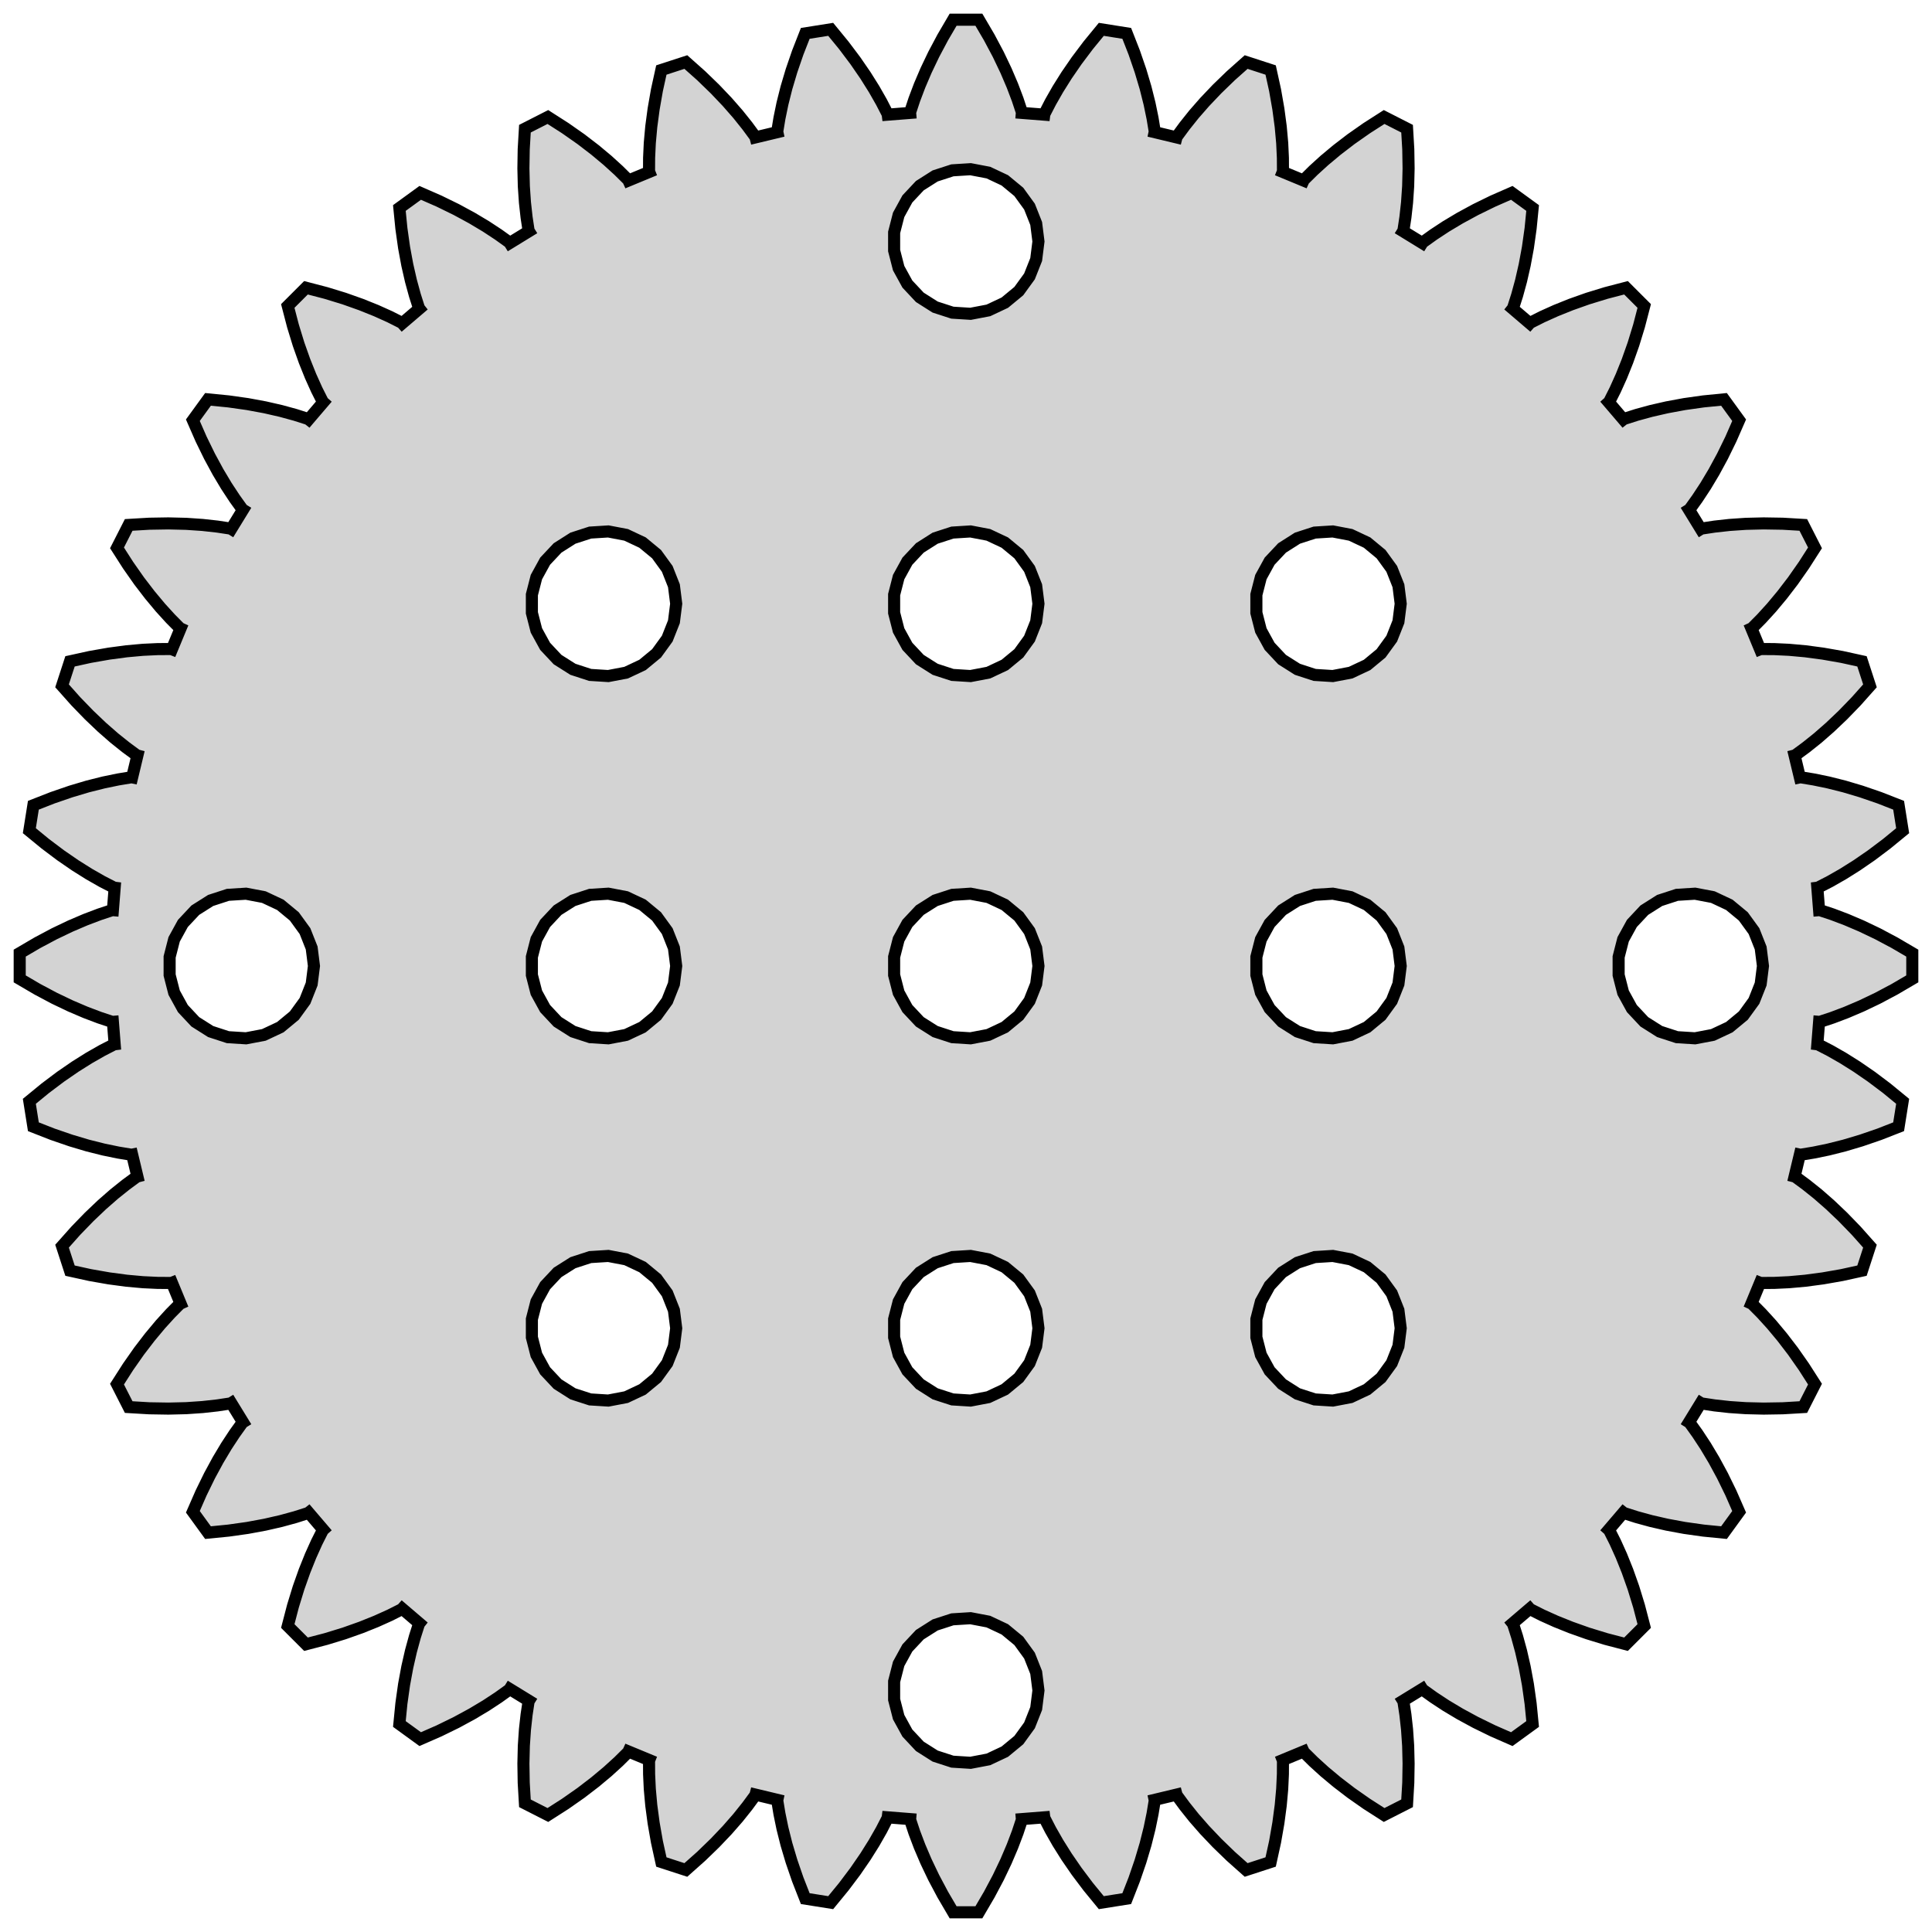
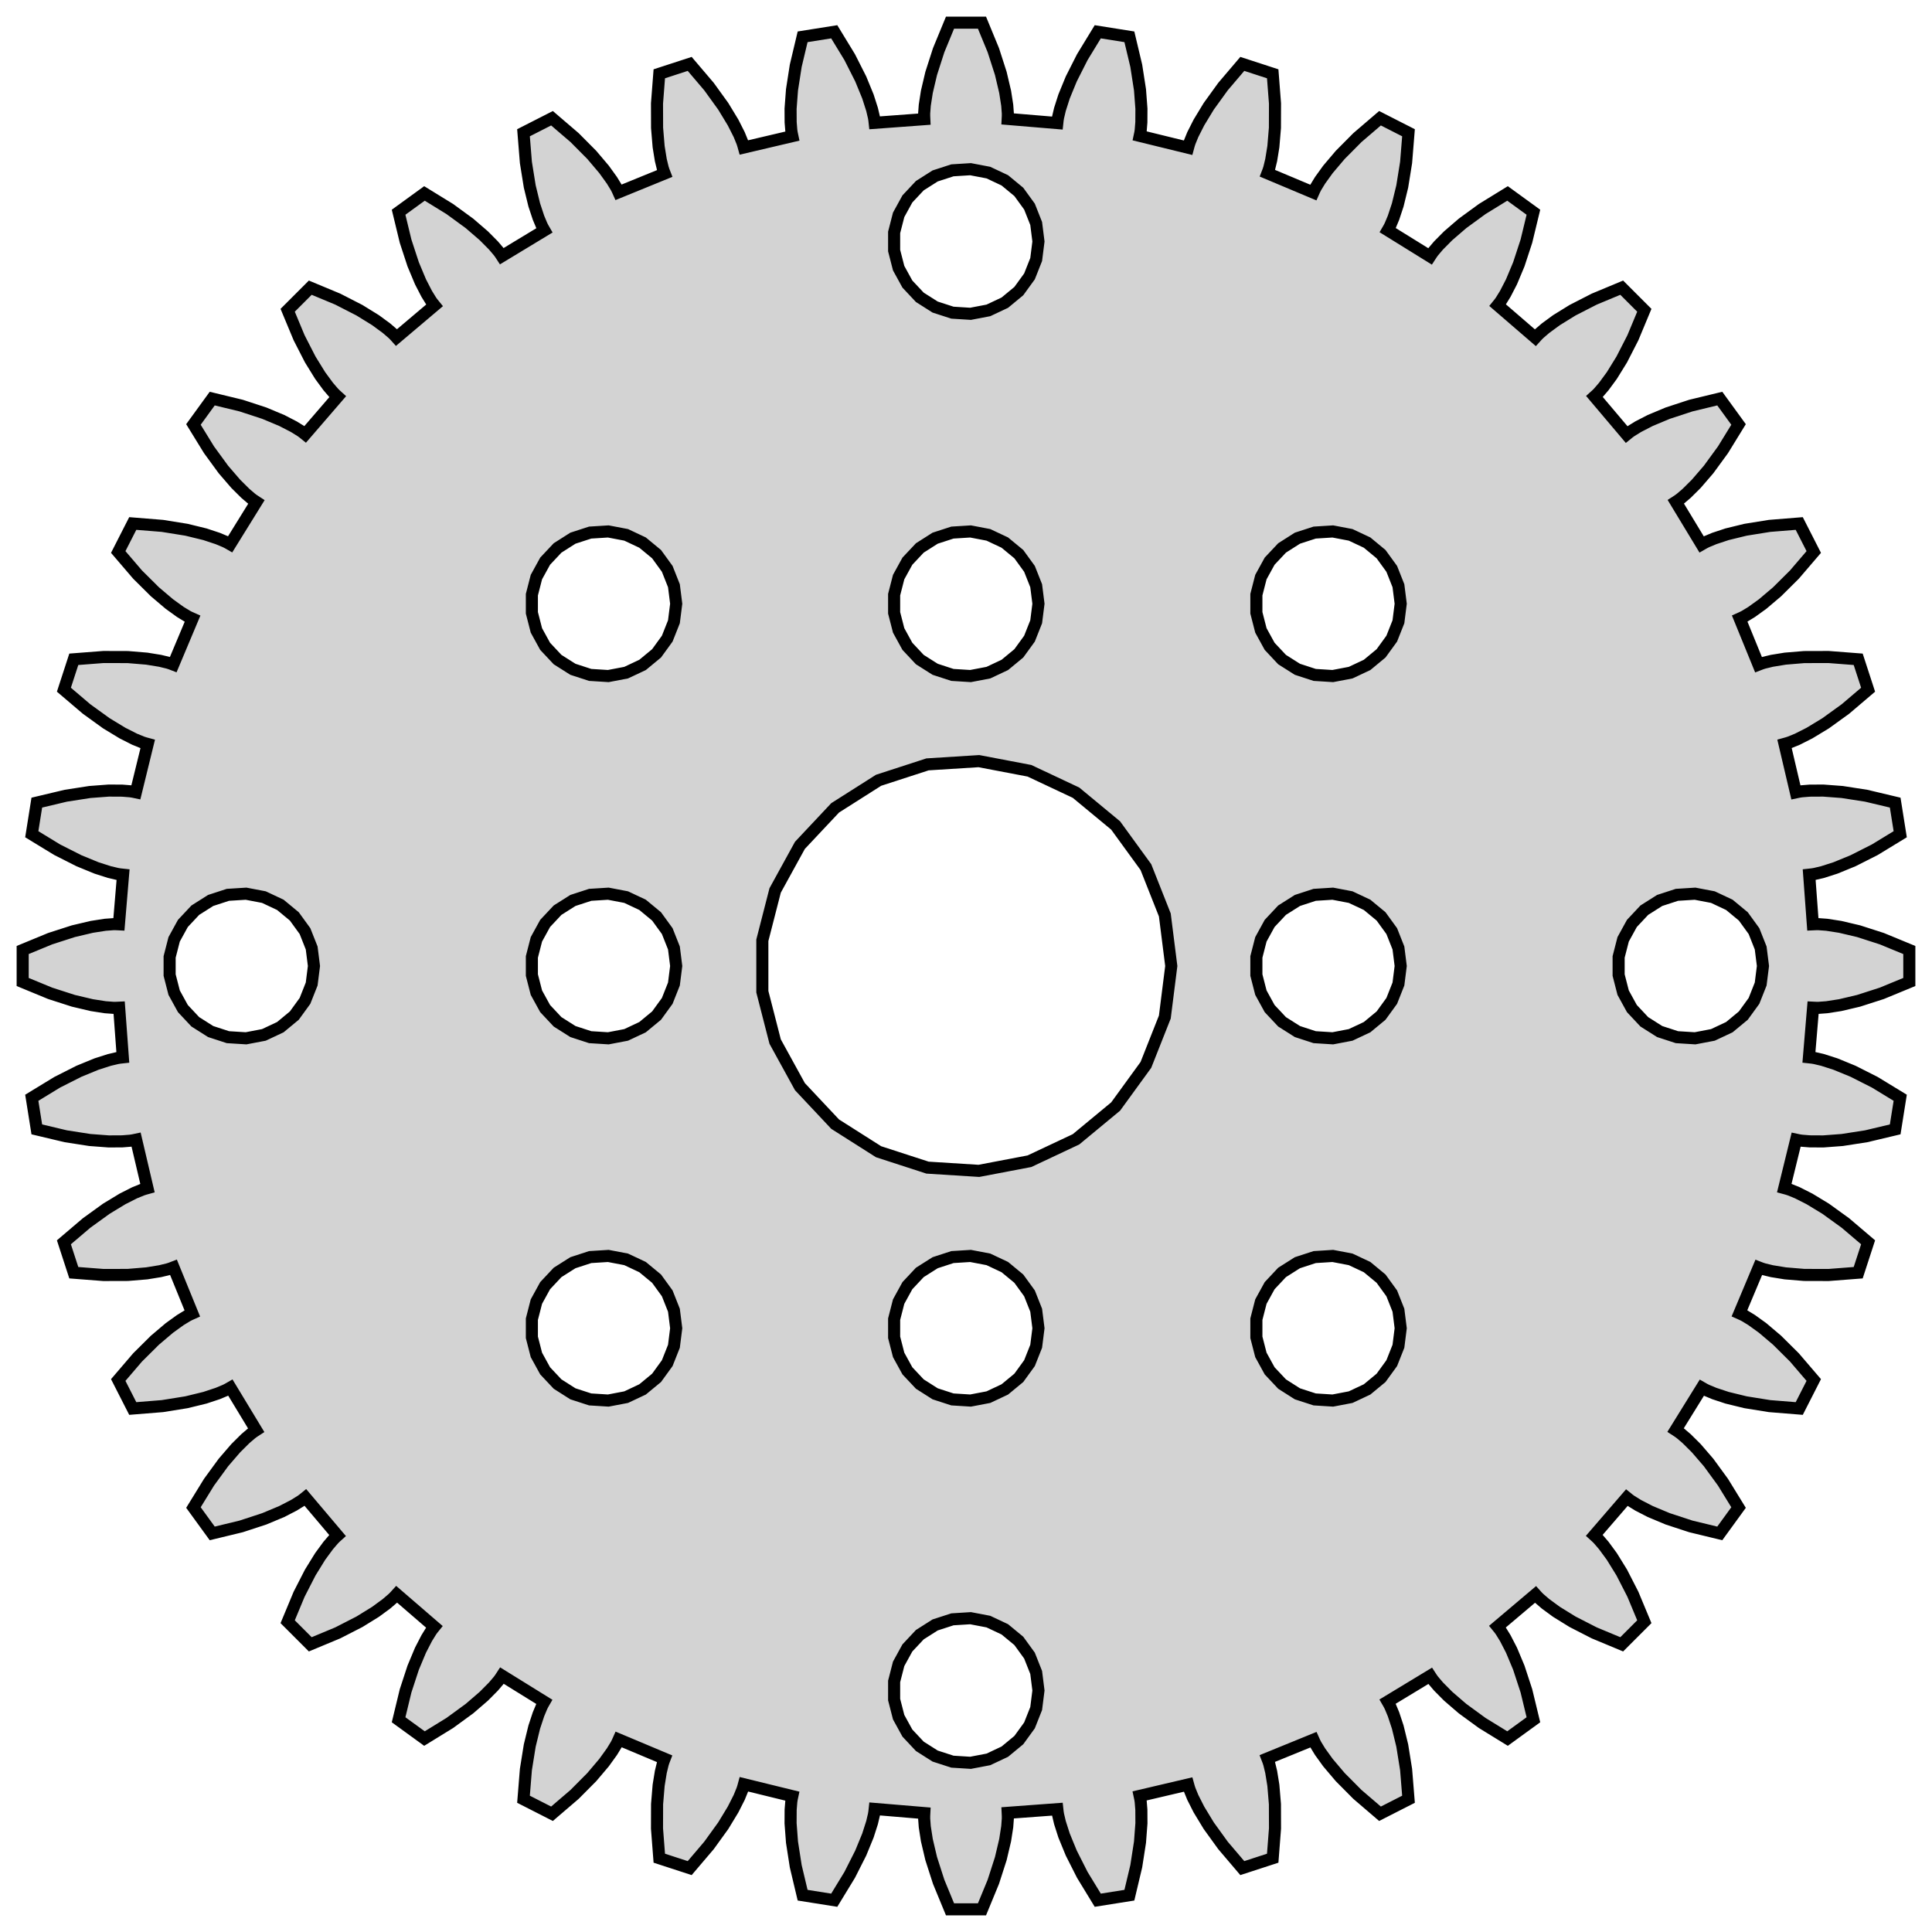
<svg xmlns="http://www.w3.org/2000/svg" width="80mm" height="80mm" viewBox="-40 -40 80 80" version="1.1">
-   <path d=" M 0.964,38.448 L 1.337,37.746 L 1.654,37.082 L 1.92,36.459 L 2.139,35.881 L 2.315,35.349  L 2.313,35.325 L 3.241,35.252 L 3.244,35.276 L 3.5,35.773 L 3.807,36.311 L 4.167,36.884  L 4.584,37.49 L 5.062,38.125 L 5.603,38.785 L 6.656,38.618 L 6.967,37.823 L 7.225,37.072  L 7.435,36.367 L 7.6,35.71 L 7.725,35.104 L 7.816,34.552 L 7.811,34.528 L 8.716,34.311  L 8.722,34.334 L 9.054,34.785 L 9.44,35.268 L 9.886,35.778 L 10.393,36.311 L 10.964,36.864  L 11.601,37.431 L 12.615,37.101 L 12.798,36.268 L 12.935,35.485 L 13.032,34.756 L 13.093,34.081  L 13.122,33.464 L 13.125,32.904 L 13.116,32.881 L 13.976,32.525 L 13.986,32.547 L 14.384,32.941  L 14.841,33.357 L 15.361,33.791 L 15.945,34.239 L 16.596,34.695 L 17.314,35.155 L 18.264,34.671  L 18.314,33.819 L 18.327,33.025 L 18.309,32.289 L 18.263,31.614 L 18.195,30.999 L 18.111,30.446  L 18.098,30.425 L 18.892,29.938 L 18.905,29.959 L 19.36,30.285 L 19.877,30.625 L 20.458,30.972  L 21.105,31.323 L 21.819,31.672 L 22.6,32.014 L 23.463,31.387 L 23.379,30.538 L 23.268,29.751  L 23.134,29.027 L 22.983,28.367 L 22.82,27.771 L 22.65,27.238 L 22.635,27.219 L 23.343,26.614  L 23.359,26.632 L 23.859,26.884 L 24.423,27.138 L 25.051,27.39 L 25.745,27.636 L 26.505,27.869  L 27.33,28.084 L 28.084,27.33 L 27.869,26.505 L 27.636,25.745 L 27.39,25.051 L 27.138,24.423  L 26.884,23.859 L 26.632,23.359 L 26.614,23.343 L 27.219,22.635 L 27.238,22.65 L 27.771,22.82  L 28.367,22.983 L 29.027,23.134 L 29.751,23.268 L 30.538,23.379 L 31.387,23.463 L 32.014,22.6  L 31.672,21.819 L 31.323,21.105 L 30.972,20.458 L 30.625,19.877 L 30.285,19.36 L 29.959,18.905  L 29.938,18.892 L 30.425,18.098 L 30.446,18.111 L 30.999,18.195 L 31.614,18.263 L 32.289,18.309  L 33.025,18.327 L 33.819,18.314 L 34.671,18.264 L 35.155,17.314 L 34.695,16.596 L 34.239,15.945  L 33.791,15.361 L 33.357,14.841 L 32.941,14.384 L 32.547,13.986 L 32.525,13.976 L 32.881,13.116  L 32.904,13.125 L 33.464,13.122 L 34.081,13.093 L 34.756,13.032 L 35.485,12.935 L 36.268,12.798  L 37.101,12.615 L 37.431,11.601 L 36.864,10.964 L 36.311,10.393 L 35.778,9.886 L 35.268,9.44  L 34.785,9.054 L 34.334,8.722 L 34.311,8.716 L 34.528,7.811 L 34.552,7.816 L 35.104,7.725  L 35.71,7.6 L 36.367,7.435 L 37.072,7.225 L 37.823,6.967 L 38.618,6.656 L 38.785,5.603  L 38.125,5.062 L 37.49,4.584 L 36.884,4.167 L 36.311,3.807 L 35.773,3.5 L 35.276,3.244  L 35.252,3.241 L 35.325,2.313 L 35.349,2.315 L 35.881,2.139 L 36.459,1.92 L 37.082,1.654  L 37.746,1.337 L 38.448,0.964 L 39.184,0.533 L 39.184,-0.533 L 38.448,-0.964 L 37.746,-1.337  L 37.082,-1.654 L 36.459,-1.92 L 35.881,-2.139 L 35.349,-2.315 L 35.325,-2.313 L 35.252,-3.241  L 35.276,-3.244 L 35.773,-3.5 L 36.311,-3.807 L 36.884,-4.167 L 37.49,-4.584 L 38.125,-5.062  L 38.785,-5.603 L 38.618,-6.656 L 37.823,-6.967 L 37.072,-7.225 L 36.367,-7.435 L 35.71,-7.6  L 35.104,-7.725 L 34.552,-7.816 L 34.528,-7.811 L 34.311,-8.716 L 34.334,-8.722 L 34.785,-9.054  L 35.268,-9.44 L 35.778,-9.886 L 36.311,-10.393 L 36.864,-10.964 L 37.431,-11.601 L 37.101,-12.615  L 36.268,-12.798 L 35.485,-12.935 L 34.756,-13.032 L 34.081,-13.093 L 33.464,-13.122 L 32.904,-13.125  L 32.881,-13.116 L 32.525,-13.976 L 32.547,-13.986 L 32.941,-14.384 L 33.357,-14.841 L 33.791,-15.361  L 34.239,-15.945 L 34.695,-16.596 L 35.155,-17.314 L 34.671,-18.264 L 33.819,-18.314 L 33.025,-18.327  L 32.289,-18.309 L 31.614,-18.263 L 30.999,-18.195 L 30.446,-18.111 L 30.425,-18.098 L 29.938,-18.892  L 29.959,-18.905 L 30.285,-19.36 L 30.625,-19.877 L 30.972,-20.458 L 31.323,-21.105 L 31.672,-21.819  L 32.014,-22.6 L 31.387,-23.463 L 30.538,-23.379 L 29.751,-23.268 L 29.027,-23.134 L 28.367,-22.983  L 27.771,-22.82 L 27.238,-22.65 L 27.219,-22.635 L 26.614,-23.343 L 26.632,-23.359 L 26.884,-23.859  L 27.138,-24.423 L 27.39,-25.051 L 27.636,-25.745 L 27.869,-26.505 L 28.084,-27.33 L 27.33,-28.084  L 26.505,-27.869 L 25.745,-27.636 L 25.051,-27.39 L 24.423,-27.138 L 23.859,-26.884 L 23.359,-26.632  L 23.343,-26.614 L 22.635,-27.219 L 22.65,-27.238 L 22.82,-27.771 L 22.983,-28.367 L 23.134,-29.027  L 23.268,-29.751 L 23.379,-30.538 L 23.463,-31.387 L 22.6,-32.014 L 21.819,-31.672 L 21.105,-31.323  L 20.458,-30.972 L 19.877,-30.625 L 19.36,-30.285 L 18.905,-29.959 L 18.892,-29.938 L 18.098,-30.425  L 18.111,-30.446 L 18.195,-30.999 L 18.263,-31.614 L 18.309,-32.289 L 18.327,-33.025 L 18.314,-33.819  L 18.264,-34.671 L 17.314,-35.155 L 16.596,-34.695 L 15.945,-34.239 L 15.361,-33.791 L 14.841,-33.357  L 14.384,-32.941 L 13.986,-32.547 L 13.976,-32.525 L 13.116,-32.881 L 13.125,-32.904 L 13.122,-33.464  L 13.093,-34.081 L 13.032,-34.756 L 12.935,-35.485 L 12.798,-36.268 L 12.615,-37.101 L 11.601,-37.431  L 10.964,-36.864 L 10.393,-36.311 L 9.886,-35.778 L 9.44,-35.268 L 9.054,-34.785 L 8.722,-34.334  L 8.716,-34.311 L 7.811,-34.528 L 7.816,-34.552 L 7.725,-35.104 L 7.6,-35.71 L 7.435,-36.367  L 7.225,-37.072 L 6.967,-37.823 L 6.656,-38.618 L 5.603,-38.785 L 5.062,-38.125 L 4.584,-37.49  L 4.167,-36.884 L 3.807,-36.311 L 3.5,-35.773 L 3.244,-35.276 L 3.241,-35.252 L 2.313,-35.325  L 2.315,-35.349 L 2.139,-35.881 L 1.92,-36.459 L 1.654,-37.082 L 1.337,-37.746 L 0.964,-38.448  L 0.533,-39.184 L -0.533,-39.184 L -0.964,-38.448 L -1.337,-37.746 L -1.654,-37.082 L -1.92,-36.459  L -2.139,-35.881 L -2.315,-35.349 L -2.313,-35.325 L -3.241,-35.252 L -3.244,-35.276 L -3.5,-35.773  L -3.807,-36.311 L -4.167,-36.884 L -4.584,-37.49 L -5.062,-38.125 L -5.603,-38.785 L -6.656,-38.618  L -6.967,-37.823 L -7.225,-37.072 L -7.435,-36.367 L -7.6,-35.71 L -7.725,-35.104 L -7.816,-34.552  L -7.811,-34.528 L -8.716,-34.311 L -8.722,-34.334 L -9.054,-34.785 L -9.44,-35.268 L -9.886,-35.778  L -10.393,-36.311 L -10.964,-36.864 L -11.601,-37.431 L -12.615,-37.101 L -12.798,-36.268 L -12.935,-35.485  L -13.032,-34.756 L -13.093,-34.081 L -13.122,-33.464 L -13.125,-32.904 L -13.116,-32.881 L -13.976,-32.525  L -13.986,-32.547 L -14.384,-32.941 L -14.841,-33.357 L -15.361,-33.791 L -15.945,-34.239 L -16.596,-34.695  L -17.314,-35.155 L -18.264,-34.671 L -18.314,-33.819 L -18.327,-33.025 L -18.309,-32.289 L -18.263,-31.614  L -18.195,-30.999 L -18.111,-30.446 L -18.098,-30.425 L -18.892,-29.938 L -18.905,-29.959 L -19.36,-30.285  L -19.877,-30.625 L -20.458,-30.972 L -21.105,-31.323 L -21.819,-31.672 L -22.6,-32.014 L -23.463,-31.387  L -23.379,-30.538 L -23.268,-29.751 L -23.134,-29.027 L -22.983,-28.367 L -22.82,-27.771 L -22.65,-27.238  L -22.635,-27.219 L -23.343,-26.614 L -23.359,-26.632 L -23.859,-26.884 L -24.423,-27.138 L -25.051,-27.39  L -25.745,-27.636 L -26.505,-27.869 L -27.33,-28.084 L -28.084,-27.33 L -27.869,-26.505 L -27.636,-25.745  L -27.39,-25.051 L -27.138,-24.423 L -26.884,-23.859 L -26.632,-23.359 L -26.614,-23.343 L -27.219,-22.635  L -27.238,-22.65 L -27.771,-22.82 L -28.367,-22.983 L -29.027,-23.134 L -29.751,-23.268 L -30.538,-23.379  L -31.387,-23.463 L -32.014,-22.6 L -31.672,-21.819 L -31.323,-21.105 L -30.972,-20.458 L -30.625,-19.877  L -30.285,-19.36 L -29.959,-18.905 L -29.938,-18.892 L -30.425,-18.098 L -30.446,-18.111 L -30.999,-18.195  L -31.614,-18.263 L -32.289,-18.309 L -33.025,-18.327 L -33.819,-18.314 L -34.671,-18.264 L -35.155,-17.314  L -34.695,-16.596 L -34.239,-15.945 L -33.791,-15.361 L -33.357,-14.841 L -32.941,-14.384 L -32.547,-13.986  L -32.525,-13.976 L -32.881,-13.116 L -32.904,-13.125 L -33.464,-13.122 L -34.081,-13.093 L -34.756,-13.032  L -35.485,-12.935 L -36.268,-12.798 L -37.101,-12.615 L -37.431,-11.601 L -36.864,-10.964 L -36.311,-10.393  L -35.778,-9.886 L -35.268,-9.44 L -34.785,-9.054 L -34.334,-8.722 L -34.311,-8.716 L -34.528,-7.811  L -34.552,-7.816 L -35.104,-7.725 L -35.71,-7.6 L -36.367,-7.435 L -37.072,-7.225 L -37.823,-6.967  L -38.618,-6.656 L -38.785,-5.603 L -38.125,-5.062 L -37.49,-4.584 L -36.884,-4.167 L -36.311,-3.807  L -35.773,-3.5 L -35.276,-3.244 L -35.252,-3.241 L -35.325,-2.313 L -35.349,-2.315 L -35.881,-2.139  L -36.459,-1.92 L -37.082,-1.654 L -37.746,-1.337 L -38.448,-0.964 L -39.184,-0.533 L -39.184,0.533  L -38.448,0.964 L -37.746,1.337 L -37.082,1.654 L -36.459,1.92 L -35.881,2.139 L -35.349,2.315  L -35.325,2.313 L -35.252,3.241 L -35.276,3.244 L -35.773,3.5 L -36.311,3.807 L -36.884,4.167  L -37.49,4.584 L -38.125,5.062 L -38.785,5.603 L -38.618,6.656 L -37.823,6.967 L -37.072,7.225  L -36.367,7.435 L -35.71,7.6 L -35.104,7.725 L -34.552,7.816 L -34.528,7.811 L -34.311,8.716  L -34.334,8.722 L -34.785,9.054 L -35.268,9.44 L -35.778,9.886 L -36.311,10.393 L -36.864,10.964  L -37.431,11.601 L -37.101,12.615 L -36.268,12.798 L -35.485,12.935 L -34.756,13.032 L -34.081,13.093  L -33.464,13.122 L -32.904,13.125 L -32.881,13.116 L -32.525,13.976 L -32.547,13.986 L -32.941,14.384  L -33.357,14.841 L -33.791,15.361 L -34.239,15.945 L -34.695,16.596 L -35.155,17.314 L -34.671,18.264  L -33.819,18.314 L -33.025,18.327 L -32.289,18.309 L -31.614,18.263 L -30.999,18.195 L -30.446,18.111  L -30.425,18.098 L -29.938,18.892 L -29.959,18.905 L -30.285,19.36 L -30.625,19.877 L -30.972,20.458  L -31.323,21.105 L -31.672,21.819 L -32.014,22.6 L -31.387,23.463 L -30.538,23.379 L -29.751,23.268  L -29.027,23.134 L -28.367,22.983 L -27.771,22.82 L -27.238,22.65 L -27.219,22.635 L -26.614,23.343  L -26.632,23.359 L -26.884,23.859 L -27.138,24.423 L -27.39,25.051 L -27.636,25.745 L -27.869,26.505  L -28.084,27.33 L -27.33,28.084 L -26.505,27.869 L -25.745,27.636 L -25.051,27.39 L -24.423,27.138  L -23.859,26.884 L -23.359,26.632 L -23.343,26.614 L -22.635,27.219 L -22.65,27.238 L -22.82,27.771  L -22.983,28.367 L -23.134,29.027 L -23.268,29.751 L -23.379,30.538 L -23.463,31.387 L -22.6,32.014  L -21.819,31.672 L -21.105,31.323 L -20.458,30.972 L -19.877,30.625 L -19.36,30.285 L -18.905,29.959  L -18.892,29.938 L -18.098,30.425 L -18.111,30.446 L -18.195,30.999 L -18.263,31.614 L -18.309,32.289  L -18.327,33.025 L -18.314,33.819 L -18.264,34.671 L -17.314,35.155 L -16.596,34.695 L -15.945,34.239  L -15.361,33.791 L -14.841,33.357 L -14.384,32.941 L -13.986,32.547 L -13.976,32.525 L -13.116,32.881  L -13.125,32.904 L -13.122,33.464 L -13.093,34.081 L -13.032,34.756 L -12.935,35.485 L -12.798,36.268  L -12.615,37.101 L -11.601,37.431 L -10.964,36.864 L -10.393,36.311 L -9.886,35.778 L -9.44,35.268  L -9.054,34.785 L -8.722,34.334 L -8.716,34.311 L -7.811,34.528 L -7.816,34.552 L -7.725,35.104  L -7.6,35.71 L -7.435,36.367 L -7.225,37.072 L -6.967,37.823 L -6.656,38.618 L -5.603,38.785  L -5.062,38.125 L -4.584,37.49 L -4.167,36.884 L -3.807,36.311 L -3.5,35.773 L -3.244,35.276  L -3.241,35.252 L -2.313,35.325 L -2.315,35.349 L -2.139,35.881 L -1.92,36.459 L -1.654,37.082  L -1.337,37.746 L -0.964,38.448 L -0.533,39.184 L 0.533,39.184 z M -0.562,-27.053 L -1.277,-27.285 L -1.912,-27.688 L -2.427,-28.237 L -2.789,-28.896 L -2.976,-29.624  L -2.976,-30.376 L -2.789,-31.104 L -2.427,-31.763 L -1.912,-32.312 L -1.277,-32.715 L -0.562,-32.947  L 0.188,-32.994 L 0.927,-32.853 L 1.607,-32.533 L 2.187,-32.054 L 2.629,-31.445 L 2.906,-30.746  L 3,-30 L 2.906,-29.254 L 2.629,-28.555 L 2.187,-27.946 L 1.607,-27.467 L 0.927,-27.147  L 0.188,-27.006 z M -15.562,-12.053 L -16.277,-12.286 L -16.912,-12.688 L -17.427,-13.237 L -17.789,-13.896 L -17.976,-14.624  L -17.976,-15.376 L -17.789,-16.104 L -17.427,-16.763 L -16.912,-17.311 L -16.277,-17.715 L -15.562,-17.947  L -14.812,-17.994 L -14.073,-17.853 L -13.393,-17.533 L -12.813,-17.054 L -12.371,-16.445 L -12.094,-15.746  L -12,-15 L -12.094,-14.254 L -12.371,-13.555 L -12.813,-12.946 L -13.393,-12.467 L -14.073,-12.147  L -14.812,-12.006 z M 14.438,-12.053 L 13.723,-12.286 L 13.088,-12.688 L 12.573,-13.237 L 12.211,-13.896 L 12.024,-14.624  L 12.024,-15.376 L 12.211,-16.104 L 12.573,-16.763 L 13.088,-17.311 L 13.723,-17.715 L 14.438,-17.947  L 15.188,-17.994 L 15.927,-17.853 L 16.608,-17.533 L 17.187,-17.054 L 17.629,-16.445 L 17.906,-15.746  L 18,-15 L 17.906,-14.254 L 17.629,-13.555 L 17.187,-12.946 L 16.608,-12.467 L 15.927,-12.147  L 15.188,-12.006 z M -0.562,-12.053 L -1.277,-12.286 L -1.912,-12.688 L -2.427,-13.237 L -2.789,-13.896 L -2.976,-14.624  L -2.976,-15.376 L -2.789,-16.104 L -2.427,-16.763 L -1.912,-17.311 L -1.277,-17.715 L -0.562,-17.947  L 0.188,-17.994 L 0.927,-17.853 L 1.607,-17.533 L 2.187,-17.054 L 2.629,-16.445 L 2.906,-15.746  L 3,-15 L 2.906,-14.254 L 2.629,-13.555 L 2.187,-12.946 L 1.607,-12.467 L 0.927,-12.147  L 0.188,-12.006 z M 29.438,2.947 L 28.723,2.714 L 28.088,2.312 L 27.573,1.763 L 27.211,1.104 L 27.024,0.376  L 27.024,-0.376 L 27.211,-1.104 L 27.573,-1.763 L 28.088,-2.312 L 28.723,-2.714 L 29.438,-2.947  L 30.188,-2.994 L 30.927,-2.853 L 31.608,-2.533 L 32.187,-2.054 L 32.629,-1.445 L 32.906,-0.746  L 33,-0 L 32.906,0.746 L 32.629,1.445 L 32.187,2.054 L 31.608,2.533 L 30.927,2.853  L 30.188,2.994 z M -0.562,2.947 L -1.277,2.714 L -1.912,2.312 L -2.427,1.763 L -2.789,1.104 L -2.976,0.376  L -2.976,-0.376 L -2.789,-1.104 L -2.427,-1.763 L -1.912,-2.312 L -1.277,-2.714 L -0.562,-2.947  L 0.188,-2.994 L 0.927,-2.853 L 1.607,-2.533 L 2.187,-2.054 L 2.629,-1.445 L 2.906,-0.746  L 3,-0 L 2.906,0.746 L 2.629,1.445 L 2.187,2.054 L 1.607,2.533 L 0.927,2.853  L 0.188,2.994 z M -30.562,2.947 L -31.277,2.714 L -31.912,2.312 L -32.427,1.763 L -32.789,1.104 L -32.976,0.376  L -32.976,-0.376 L -32.789,-1.104 L -32.427,-1.763 L -31.912,-2.312 L -31.277,-2.714 L -30.562,-2.947  L -29.812,-2.994 L -29.073,-2.853 L -28.392,-2.533 L -27.813,-2.054 L -27.371,-1.445 L -27.094,-0.746  L -27,-0 L -27.094,0.746 L -27.371,1.445 L -27.813,2.054 L -28.392,2.533 L -29.073,2.853  L -29.812,2.994 z M -15.562,2.947 L -16.277,2.714 L -16.912,2.312 L -17.427,1.763 L -17.789,1.104 L -17.976,0.376  L -17.976,-0.376 L -17.789,-1.104 L -17.427,-1.763 L -16.912,-2.312 L -16.277,-2.714 L -15.562,-2.947  L -14.812,-2.994 L -14.073,-2.853 L -13.393,-2.533 L -12.813,-2.054 L -12.371,-1.445 L -12.094,-0.746  L -12,-0 L -12.094,0.746 L -12.371,1.445 L -12.813,2.054 L -13.393,2.533 L -14.073,2.853  L -14.812,2.994 z M 14.438,2.947 L 13.723,2.714 L 13.088,2.312 L 12.573,1.763 L 12.211,1.104 L 12.024,0.376  L 12.024,-0.376 L 12.211,-1.104 L 12.573,-1.763 L 13.088,-2.312 L 13.723,-2.714 L 14.438,-2.947  L 15.188,-2.994 L 15.927,-2.853 L 16.608,-2.533 L 17.187,-2.054 L 17.629,-1.445 L 17.906,-0.746  L 18,-0 L 17.906,0.746 L 17.629,1.445 L 17.187,2.054 L 16.608,2.533 L 15.927,2.853  L 15.188,2.994 z M 14.438,17.947 L 13.723,17.715 L 13.088,17.311 L 12.573,16.763 L 12.211,16.104 L 12.024,15.376  L 12.024,14.624 L 12.211,13.896 L 12.573,13.237 L 13.088,12.688 L 13.723,12.286 L 14.438,12.053  L 15.188,12.006 L 15.927,12.147 L 16.608,12.467 L 17.187,12.946 L 17.629,13.555 L 17.906,14.254  L 18,15 L 17.906,15.746 L 17.629,16.445 L 17.187,17.054 L 16.608,17.533 L 15.927,17.853  L 15.188,17.994 z M -0.562,17.947 L -1.277,17.715 L -1.912,17.311 L -2.427,16.763 L -2.789,16.104 L -2.976,15.376  L -2.976,14.624 L -2.789,13.896 L -2.427,13.237 L -1.912,12.688 L -1.277,12.286 L -0.562,12.053  L 0.188,12.006 L 0.927,12.147 L 1.607,12.467 L 2.187,12.946 L 2.629,13.555 L 2.906,14.254  L 3,15 L 2.906,15.746 L 2.629,16.445 L 2.187,17.054 L 1.607,17.533 L 0.927,17.853  L 0.188,17.994 z M -15.562,17.947 L -16.277,17.715 L -16.912,17.311 L -17.427,16.763 L -17.789,16.104 L -17.976,15.376  L -17.976,14.624 L -17.789,13.896 L -17.427,13.237 L -16.912,12.688 L -16.277,12.286 L -15.562,12.053  L -14.812,12.006 L -14.073,12.147 L -13.393,12.467 L -12.813,12.946 L -12.371,13.555 L -12.094,14.254  L -12,15 L -12.094,15.746 L -12.371,16.445 L -12.813,17.054 L -13.393,17.533 L -14.073,17.853  L -14.812,17.994 z M -0.562,32.947 L -1.277,32.715 L -1.912,32.312 L -2.427,31.763 L -2.789,31.104 L -2.976,30.376  L -2.976,29.624 L -2.789,28.896 L -2.427,28.237 L -1.912,27.688 L -1.277,27.285 L -0.562,27.053  L 0.188,27.006 L 0.927,27.147 L 1.607,27.467 L 2.187,27.946 L 2.629,28.555 L 2.906,29.254  L 3,30 L 2.906,30.746 L 2.629,31.445 L 2.187,32.054 L 1.607,32.533 L 0.927,32.853  L 0.188,32.994 z " stroke="black" fill="lightgray" stroke-width="0.5" />
+   <path d=" M 1.132,37.921 L 1.441,36.961 L 1.621,36.197 L 1.707,35.643 L 1.732,35.308 L 1.732,35.196  L 1.726,35.066 L 3.782,34.914 L 3.795,35.033 L 3.813,35.144 L 3.89,35.471 L 4.061,36.005  L 4.359,36.731 L 4.814,37.631 L 5.456,38.684 L 6.765,38.476 L 7.05,37.277 L 7.205,36.28  L 7.264,35.498 L 7.261,34.938 L 7.234,34.602 L 7.217,34.492 L 7.19,34.364 L 9.197,33.893  L 9.229,34.008 L 9.264,34.115 L 9.391,34.426 L 9.644,34.926 L 10.051,35.597 L 10.642,36.415  L 11.441,37.354 L 12.7,36.944 L 12.795,35.715 L 12.792,34.706 L 12.727,33.925 L 12.637,33.371  L 12.558,33.045 L 12.524,32.938 L 12.477,32.816 L 14.386,32.037 L 14.435,32.146 L 14.486,32.246  L 14.661,32.533 L 14.989,32.988 L 15.496,33.586 L 16.207,34.302 L 17.143,35.104 L 18.323,34.503  L 18.224,33.274 L 18.064,32.278 L 17.878,31.516 L 17.702,30.984 L 17.572,30.673 L 17.522,30.573  L 17.457,30.46 L 19.221,29.392 L 19.286,29.492 L 19.352,29.583 L 19.57,29.839 L 19.965,30.237  L 20.559,30.749 L 21.374,31.344 L 22.424,31.99 L 23.495,31.212 L 23.205,30.013 L 22.891,29.055  L 22.588,28.331 L 22.331,27.833 L 22.154,27.547 L 22.089,27.456 L 22.007,27.355 L 23.582,26.023  L 23.662,26.112 L 23.742,26.191 L 23.997,26.41 L 24.449,26.742 L 25.116,27.154 L 26.014,27.614  L 27.152,28.088 L 28.088,27.152 L 27.614,26.014 L 27.154,25.116 L 26.742,24.449 L 26.41,23.997  L 26.191,23.742 L 26.112,23.662 L 26.016,23.575 L 27.363,22.014 L 27.456,22.089 L 27.547,22.154  L 27.833,22.331 L 28.331,22.588 L 29.055,22.891 L 30.013,23.205 L 31.212,23.495 L 31.99,22.424  L 31.344,21.374 L 30.749,20.559 L 30.237,19.965 L 29.839,19.57 L 29.583,19.352 L 29.492,19.286  L 29.383,19.215 L 30.469,17.462 L 30.573,17.522 L 30.673,17.572 L 30.984,17.702 L 31.516,17.878  L 32.278,18.064 L 33.274,18.224 L 34.503,18.323 L 35.104,17.143 L 34.302,16.207 L 33.586,15.496  L 32.988,14.989 L 32.533,14.661 L 32.246,14.486 L 32.146,14.435 L 32.027,14.382 L 32.826,12.481  L 32.938,12.524 L 33.045,12.558 L 33.371,12.637 L 33.925,12.727 L 34.706,12.792 L 35.715,12.795  L 36.944,12.7 L 37.354,11.441 L 36.415,10.642 L 35.597,10.051 L 34.926,9.644 L 34.426,9.391  L 34.115,9.264 L 34.008,9.229 L 33.883,9.195 L 34.374,7.192 L 34.492,7.217 L 34.602,7.234  L 34.938,7.261 L 35.498,7.264 L 36.28,7.205 L 37.277,7.05 L 38.476,6.765 L 38.684,5.456  L 37.631,4.814 L 36.731,4.359 L 36.005,4.061 L 35.471,3.89 L 35.144,3.813 L 35.033,3.795  L 34.904,3.781 L 35.076,1.726 L 35.196,1.732 L 35.308,1.732 L 35.643,1.707 L 36.197,1.621  L 36.961,1.441 L 37.921,1.132 L 39.061,0.662 L 39.061,-0.662 L 37.921,-1.132 L 36.961,-1.441  L 36.197,-1.621 L 35.643,-1.707 L 35.308,-1.732 L 35.196,-1.732 L 35.066,-1.726 L 34.914,-3.782  L 35.033,-3.795 L 35.144,-3.813 L 35.471,-3.89 L 36.005,-4.061 L 36.731,-4.359 L 37.631,-4.814  L 38.684,-5.456 L 38.476,-6.765 L 37.277,-7.05 L 36.28,-7.205 L 35.498,-7.264 L 34.938,-7.261  L 34.602,-7.234 L 34.492,-7.217 L 34.364,-7.19 L 33.893,-9.197 L 34.008,-9.229 L 34.115,-9.264  L 34.426,-9.391 L 34.926,-9.644 L 35.597,-10.051 L 36.415,-10.642 L 37.354,-11.441 L 36.944,-12.7  L 35.715,-12.795 L 34.706,-12.792 L 33.925,-12.727 L 33.371,-12.637 L 33.045,-12.558 L 32.938,-12.524  L 32.816,-12.477 L 32.037,-14.386 L 32.146,-14.435 L 32.246,-14.486 L 32.533,-14.661 L 32.988,-14.989  L 33.586,-15.496 L 34.302,-16.207 L 35.104,-17.143 L 34.503,-18.323 L 33.274,-18.224 L 32.278,-18.064  L 31.516,-17.878 L 30.984,-17.702 L 30.673,-17.572 L 30.573,-17.522 L 30.46,-17.457 L 29.392,-19.221  L 29.492,-19.286 L 29.583,-19.352 L 29.839,-19.57 L 30.237,-19.965 L 30.749,-20.559 L 31.344,-21.374  L 31.99,-22.424 L 31.212,-23.495 L 30.013,-23.205 L 29.055,-22.891 L 28.331,-22.588 L 27.833,-22.331  L 27.547,-22.154 L 27.456,-22.089 L 27.355,-22.007 L 26.023,-23.582 L 26.112,-23.662 L 26.191,-23.742  L 26.41,-23.997 L 26.742,-24.449 L 27.154,-25.116 L 27.614,-26.014 L 28.088,-27.152 L 27.152,-28.088  L 26.014,-27.614 L 25.116,-27.154 L 24.449,-26.742 L 23.997,-26.41 L 23.742,-26.191 L 23.662,-26.112  L 23.575,-26.016 L 22.014,-27.363 L 22.089,-27.456 L 22.154,-27.547 L 22.331,-27.833 L 22.588,-28.331  L 22.891,-29.055 L 23.205,-30.013 L 23.495,-31.212 L 22.424,-31.99 L 21.374,-31.344 L 20.559,-30.749  L 19.965,-30.237 L 19.57,-29.839 L 19.352,-29.583 L 19.286,-29.492 L 19.215,-29.383 L 17.462,-30.469  L 17.522,-30.573 L 17.572,-30.673 L 17.702,-30.984 L 17.878,-31.516 L 18.064,-32.278 L 18.224,-33.274  L 18.323,-34.503 L 17.143,-35.104 L 16.207,-34.302 L 15.496,-33.586 L 14.989,-32.988 L 14.661,-32.533  L 14.486,-32.246 L 14.435,-32.146 L 14.382,-32.027 L 12.481,-32.826 L 12.524,-32.938 L 12.558,-33.045  L 12.637,-33.371 L 12.727,-33.925 L 12.792,-34.706 L 12.795,-35.715 L 12.7,-36.944 L 11.441,-37.354  L 10.642,-36.415 L 10.051,-35.597 L 9.644,-34.926 L 9.391,-34.426 L 9.264,-34.115 L 9.229,-34.008  L 9.195,-33.883 L 7.192,-34.374 L 7.217,-34.492 L 7.234,-34.602 L 7.261,-34.938 L 7.264,-35.498  L 7.205,-36.28 L 7.05,-37.277 L 6.765,-38.476 L 5.456,-38.684 L 4.814,-37.631 L 4.359,-36.731  L 4.061,-36.005 L 3.89,-35.471 L 3.813,-35.144 L 3.795,-35.033 L 3.781,-34.904 L 1.726,-35.076  L 1.732,-35.196 L 1.732,-35.308 L 1.707,-35.643 L 1.621,-36.197 L 1.441,-36.961 L 1.132,-37.921  L 0.662,-39.061 L -0.662,-39.061 L -1.132,-37.921 L -1.441,-36.961 L -1.621,-36.197 L -1.707,-35.643  L -1.732,-35.308 L -1.732,-35.196 L -1.726,-35.066 L -3.782,-34.914 L -3.795,-35.033 L -3.813,-35.144  L -3.89,-35.471 L -4.061,-36.005 L -4.359,-36.731 L -4.814,-37.631 L -5.456,-38.684 L -6.765,-38.476  L -7.05,-37.277 L -7.205,-36.28 L -7.264,-35.498 L -7.261,-34.938 L -7.234,-34.602 L -7.217,-34.492  L -7.19,-34.364 L -9.197,-33.893 L -9.229,-34.008 L -9.264,-34.115 L -9.391,-34.426 L -9.644,-34.926  L -10.051,-35.597 L -10.642,-36.415 L -11.441,-37.354 L -12.7,-36.944 L -12.795,-35.715 L -12.792,-34.706  L -12.727,-33.925 L -12.637,-33.371 L -12.558,-33.045 L -12.524,-32.938 L -12.477,-32.816 L -14.386,-32.037  L -14.435,-32.146 L -14.486,-32.246 L -14.661,-32.533 L -14.989,-32.988 L -15.496,-33.586 L -16.207,-34.302  L -17.143,-35.104 L -18.323,-34.503 L -18.224,-33.274 L -18.064,-32.278 L -17.878,-31.516 L -17.702,-30.984  L -17.572,-30.673 L -17.522,-30.573 L -17.457,-30.46 L -19.221,-29.392 L -19.286,-29.492 L -19.352,-29.583  L -19.57,-29.839 L -19.965,-30.237 L -20.559,-30.749 L -21.374,-31.344 L -22.424,-31.99 L -23.495,-31.212  L -23.205,-30.013 L -22.891,-29.055 L -22.588,-28.331 L -22.331,-27.833 L -22.154,-27.547 L -22.089,-27.456  L -22.007,-27.355 L -23.582,-26.023 L -23.662,-26.112 L -23.742,-26.191 L -23.997,-26.41 L -24.449,-26.742  L -25.116,-27.154 L -26.014,-27.614 L -27.152,-28.088 L -28.088,-27.152 L -27.614,-26.014 L -27.154,-25.116  L -26.742,-24.449 L -26.41,-23.997 L -26.191,-23.742 L -26.112,-23.662 L -26.016,-23.575 L -27.363,-22.014  L -27.456,-22.089 L -27.547,-22.154 L -27.833,-22.331 L -28.331,-22.588 L -29.055,-22.891 L -30.013,-23.205  L -31.212,-23.495 L -31.99,-22.424 L -31.344,-21.374 L -30.749,-20.559 L -30.237,-19.965 L -29.839,-19.57  L -29.583,-19.352 L -29.492,-19.286 L -29.383,-19.215 L -30.469,-17.462 L -30.573,-17.522 L -30.673,-17.572  L -30.984,-17.702 L -31.516,-17.878 L -32.278,-18.064 L -33.274,-18.224 L -34.503,-18.323 L -35.104,-17.143  L -34.302,-16.207 L -33.586,-15.496 L -32.988,-14.989 L -32.533,-14.661 L -32.246,-14.486 L -32.146,-14.435  L -32.027,-14.382 L -32.826,-12.481 L -32.938,-12.524 L -33.045,-12.558 L -33.371,-12.637 L -33.925,-12.727  L -34.706,-12.792 L -35.715,-12.795 L -36.944,-12.7 L -37.354,-11.441 L -36.415,-10.642 L -35.597,-10.051  L -34.926,-9.644 L -34.426,-9.391 L -34.115,-9.264 L -34.008,-9.229 L -33.883,-9.195 L -34.374,-7.192  L -34.492,-7.217 L -34.602,-7.234 L -34.938,-7.261 L -35.498,-7.264 L -36.28,-7.205 L -37.277,-7.05  L -38.476,-6.765 L -38.684,-5.456 L -37.631,-4.814 L -36.731,-4.359 L -36.005,-4.061 L -35.471,-3.89  L -35.144,-3.813 L -35.033,-3.795 L -34.904,-3.781 L -35.076,-1.726 L -35.196,-1.732 L -35.308,-1.732  L -35.643,-1.707 L -36.197,-1.621 L -36.961,-1.441 L -37.921,-1.132 L -39.061,-0.662 L -39.061,0.662  L -37.921,1.132 L -36.961,1.441 L -36.197,1.621 L -35.643,1.707 L -35.308,1.732 L -35.196,1.732  L -35.066,1.726 L -34.914,3.782 L -35.033,3.795 L -35.144,3.813 L -35.471,3.89 L -36.005,4.061  L -36.731,4.359 L -37.631,4.814 L -38.684,5.456 L -38.476,6.765 L -37.277,7.05 L -36.28,7.205  L -35.498,7.264 L -34.938,7.261 L -34.602,7.234 L -34.492,7.217 L -34.364,7.19 L -33.893,9.197  L -34.008,9.229 L -34.115,9.264 L -34.426,9.391 L -34.926,9.644 L -35.597,10.051 L -36.415,10.642  L -37.354,11.441 L -36.944,12.7 L -35.715,12.795 L -34.706,12.792 L -33.925,12.727 L -33.371,12.637  L -33.045,12.558 L -32.938,12.524 L -32.816,12.477 L -32.037,14.386 L -32.146,14.435 L -32.246,14.486  L -32.533,14.661 L -32.988,14.989 L -33.586,15.496 L -34.302,16.207 L -35.104,17.143 L -34.503,18.323  L -33.274,18.224 L -32.278,18.064 L -31.516,17.878 L -30.984,17.702 L -30.673,17.572 L -30.573,17.522  L -30.46,17.457 L -29.392,19.221 L -29.492,19.286 L -29.583,19.352 L -29.839,19.57 L -30.237,19.965  L -30.749,20.559 L -31.344,21.374 L -31.99,22.424 L -31.212,23.495 L -30.013,23.205 L -29.055,22.891  L -28.331,22.588 L -27.833,22.331 L -27.547,22.154 L -27.456,22.089 L -27.355,22.007 L -26.023,23.582  L -26.112,23.662 L -26.191,23.742 L -26.41,23.997 L -26.742,24.449 L -27.154,25.116 L -27.614,26.014  L -28.088,27.152 L -27.152,28.088 L -26.014,27.614 L -25.116,27.154 L -24.449,26.742 L -23.997,26.41  L -23.742,26.191 L -23.662,26.112 L -23.575,26.016 L -22.014,27.363 L -22.089,27.456 L -22.154,27.547  L -22.331,27.833 L -22.588,28.331 L -22.891,29.055 L -23.205,30.013 L -23.495,31.212 L -22.424,31.99  L -21.374,31.344 L -20.559,30.749 L -19.965,30.237 L -19.57,29.839 L -19.352,29.583 L -19.286,29.492  L -19.215,29.383 L -17.462,30.469 L -17.522,30.573 L -17.572,30.673 L -17.702,30.984 L -17.878,31.516  L -18.064,32.278 L -18.224,33.274 L -18.323,34.503 L -17.143,35.104 L -16.207,34.302 L -15.496,33.586  L -14.989,32.988 L -14.661,32.533 L -14.486,32.246 L -14.435,32.146 L -14.382,32.027 L -12.481,32.826  L -12.524,32.938 L -12.558,33.045 L -12.637,33.371 L -12.727,33.925 L -12.792,34.706 L -12.795,35.715  L -12.7,36.944 L -11.441,37.354 L -10.642,36.415 L -10.051,35.597 L -9.644,34.926 L -9.391,34.426  L -9.264,34.115 L -9.229,34.008 L -9.195,33.883 L -7.192,34.374 L -7.217,34.492 L -7.234,34.602  L -7.261,34.938 L -7.264,35.498 L -7.205,36.28 L -7.05,37.277 L -6.765,38.476 L -5.456,38.684  L -4.814,37.631 L -4.359,36.731 L -4.061,36.005 L -3.89,35.471 L -3.813,35.144 L -3.795,35.033  L -3.781,34.904 L -1.726,35.076 L -1.732,35.196 L -1.732,35.308 L -1.707,35.643 L -1.621,36.197  L -1.441,36.961 L -1.132,37.921 L -0.662,39.061 L 0.662,39.061 z M -0.562,-27.053 L -1.277,-27.285 L -1.912,-27.688 L -2.427,-28.237 L -2.789,-28.896 L -2.976,-29.624  L -2.976,-30.376 L -2.789,-31.104 L -2.427,-31.763 L -1.912,-32.312 L -1.277,-32.715 L -0.562,-32.947  L 0.188,-32.994 L 0.927,-32.853 L 1.607,-32.533 L 2.187,-32.054 L 2.629,-31.445 L 2.906,-30.746  L 3,-30 L 2.906,-29.254 L 2.629,-28.555 L 2.187,-27.946 L 1.607,-27.467 L 0.927,-27.147  L 0.188,-27.006 z M -15.562,-12.053 L -16.277,-12.286 L -16.912,-12.688 L -17.427,-13.237 L -17.789,-13.896 L -17.976,-14.624  L -17.976,-15.376 L -17.789,-16.104 L -17.427,-16.763 L -16.912,-17.311 L -16.277,-17.715 L -15.562,-17.947  L -14.812,-17.994 L -14.073,-17.853 L -13.393,-17.533 L -12.813,-17.054 L -12.371,-16.445 L -12.094,-15.746  L -12,-15 L -12.094,-14.254 L -12.371,-13.555 L -12.813,-12.946 L -13.393,-12.467 L -14.073,-12.147  L -14.812,-12.006 z M 14.438,-12.053 L 13.723,-12.286 L 13.088,-12.688 L 12.573,-13.237 L 12.211,-13.896 L 12.024,-14.624  L 12.024,-15.376 L 12.211,-16.104 L 12.573,-16.763 L 13.088,-17.311 L 13.723,-17.715 L 14.438,-17.947  L 15.188,-17.994 L 15.927,-17.853 L 16.608,-17.533 L 17.187,-17.054 L 17.629,-16.445 L 17.906,-15.746  L 18,-15 L 17.906,-14.254 L 17.629,-13.555 L 17.187,-12.946 L 16.608,-12.467 L 15.927,-12.147  L 15.188,-12.006 z M -0.562,-12.053 L -1.277,-12.286 L -1.912,-12.688 L -2.427,-13.237 L -2.789,-13.896 L -2.976,-14.624  L -2.976,-15.376 L -2.789,-16.104 L -2.427,-16.763 L -1.912,-17.311 L -1.277,-17.715 L -0.562,-17.947  L 0.188,-17.994 L 0.927,-17.853 L 1.607,-17.533 L 2.187,-17.054 L 2.629,-16.445 L 2.906,-15.746  L 3,-15 L 2.906,-14.254 L 2.629,-13.555 L 2.187,-12.946 L 1.607,-12.467 L 0.927,-12.147  L 0.188,-12.006 z M -1.593,8.349 L -3.619,7.691 L -5.418,6.549 L -6.877,4.996 L -7.903,3.129 L -8.433,1.065  L -8.433,-1.065 L -7.903,-3.129 L -6.877,-4.996 L -5.418,-6.549 L -3.619,-7.691 L -1.593,-8.349  L 0.534,-8.483 L 2.627,-8.084 L 4.555,-7.177 L 6.196,-5.819 L 7.449,-4.095 L 8.233,-2.114  L 8.5,-0 L 8.233,2.114 L 7.449,4.095 L 6.196,5.819 L 4.555,7.177 L 2.627,8.084  L 0.534,8.483 z M -15.562,2.947 L -16.277,2.714 L -16.912,2.312 L -17.427,1.763 L -17.789,1.104 L -17.976,0.376  L -17.976,-0.376 L -17.789,-1.104 L -17.427,-1.763 L -16.912,-2.312 L -16.277,-2.714 L -15.562,-2.947  L -14.812,-2.994 L -14.073,-2.853 L -13.393,-2.533 L -12.813,-2.054 L -12.371,-1.445 L -12.094,-0.746  L -12,-0 L -12.094,0.746 L -12.371,1.445 L -12.813,2.054 L -13.393,2.533 L -14.073,2.853  L -14.812,2.994 z M -30.562,2.947 L -31.277,2.714 L -31.912,2.312 L -32.427,1.763 L -32.789,1.104 L -32.976,0.376  L -32.976,-0.376 L -32.789,-1.104 L -32.427,-1.763 L -31.912,-2.312 L -31.277,-2.714 L -30.562,-2.947  L -29.812,-2.994 L -29.073,-2.853 L -28.392,-2.533 L -27.813,-2.054 L -27.371,-1.445 L -27.094,-0.746  L -27,-0 L -27.094,0.746 L -27.371,1.445 L -27.813,2.054 L -28.392,2.533 L -29.073,2.853  L -29.812,2.994 z M 29.438,2.947 L 28.723,2.714 L 28.088,2.312 L 27.573,1.763 L 27.211,1.104 L 27.024,0.376  L 27.024,-0.376 L 27.211,-1.104 L 27.573,-1.763 L 28.088,-2.312 L 28.723,-2.714 L 29.438,-2.947  L 30.188,-2.994 L 30.927,-2.853 L 31.608,-2.533 L 32.187,-2.054 L 32.629,-1.445 L 32.906,-0.746  L 33,-0 L 32.906,0.746 L 32.629,1.445 L 32.187,2.054 L 31.608,2.533 L 30.927,2.853  L 30.188,2.994 z M 14.438,2.947 L 13.723,2.714 L 13.088,2.312 L 12.573,1.763 L 12.211,1.104 L 12.024,0.376  L 12.024,-0.376 L 12.211,-1.104 L 12.573,-1.763 L 13.088,-2.312 L 13.723,-2.714 L 14.438,-2.947  L 15.188,-2.994 L 15.927,-2.853 L 16.608,-2.533 L 17.187,-2.054 L 17.629,-1.445 L 17.906,-0.746  L 18,-0 L 17.906,0.746 L 17.629,1.445 L 17.187,2.054 L 16.608,2.533 L 15.927,2.853  L 15.188,2.994 z M 14.438,17.947 L 13.723,17.715 L 13.088,17.311 L 12.573,16.763 L 12.211,16.104 L 12.024,15.376  L 12.024,14.624 L 12.211,13.896 L 12.573,13.237 L 13.088,12.688 L 13.723,12.286 L 14.438,12.053  L 15.188,12.006 L 15.927,12.147 L 16.608,12.467 L 17.187,12.946 L 17.629,13.555 L 17.906,14.254  L 18,15 L 17.906,15.746 L 17.629,16.445 L 17.187,17.054 L 16.608,17.533 L 15.927,17.853  L 15.188,17.994 z M -15.562,17.947 L -16.277,17.715 L -16.912,17.311 L -17.427,16.763 L -17.789,16.104 L -17.976,15.376  L -17.976,14.624 L -17.789,13.896 L -17.427,13.237 L -16.912,12.688 L -16.277,12.286 L -15.562,12.053  L -14.812,12.006 L -14.073,12.147 L -13.393,12.467 L -12.813,12.946 L -12.371,13.555 L -12.094,14.254  L -12,15 L -12.094,15.746 L -12.371,16.445 L -12.813,17.054 L -13.393,17.533 L -14.073,17.853  L -14.812,17.994 z M -0.562,17.947 L -1.277,17.715 L -1.912,17.311 L -2.427,16.763 L -2.789,16.104 L -2.976,15.376  L -2.976,14.624 L -2.789,13.896 L -2.427,13.237 L -1.912,12.688 L -1.277,12.286 L -0.562,12.053  L 0.188,12.006 L 0.927,12.147 L 1.607,12.467 L 2.187,12.946 L 2.629,13.555 L 2.906,14.254  L 3,15 L 2.906,15.746 L 2.629,16.445 L 2.187,17.054 L 1.607,17.533 L 0.927,17.853  L 0.188,17.994 z M -0.562,32.947 L -1.277,32.715 L -1.912,32.312 L -2.427,31.763 L -2.789,31.104 L -2.976,30.376  L -2.976,29.624 L -2.789,28.896 L -2.427,28.237 L -1.912,27.688 L -1.277,27.285 L -0.562,27.053  L 0.188,27.006 L 0.927,27.147 L 1.607,27.467 L 2.187,27.946 L 2.629,28.555 L 2.906,29.254  L 3,30 L 2.906,30.746 L 2.629,31.445 L 2.187,32.054 L 1.607,32.533 L 0.927,32.853  L 0.188,32.994 z " stroke="black" fill="lightgray" stroke-width="0.5" />
</svg>
